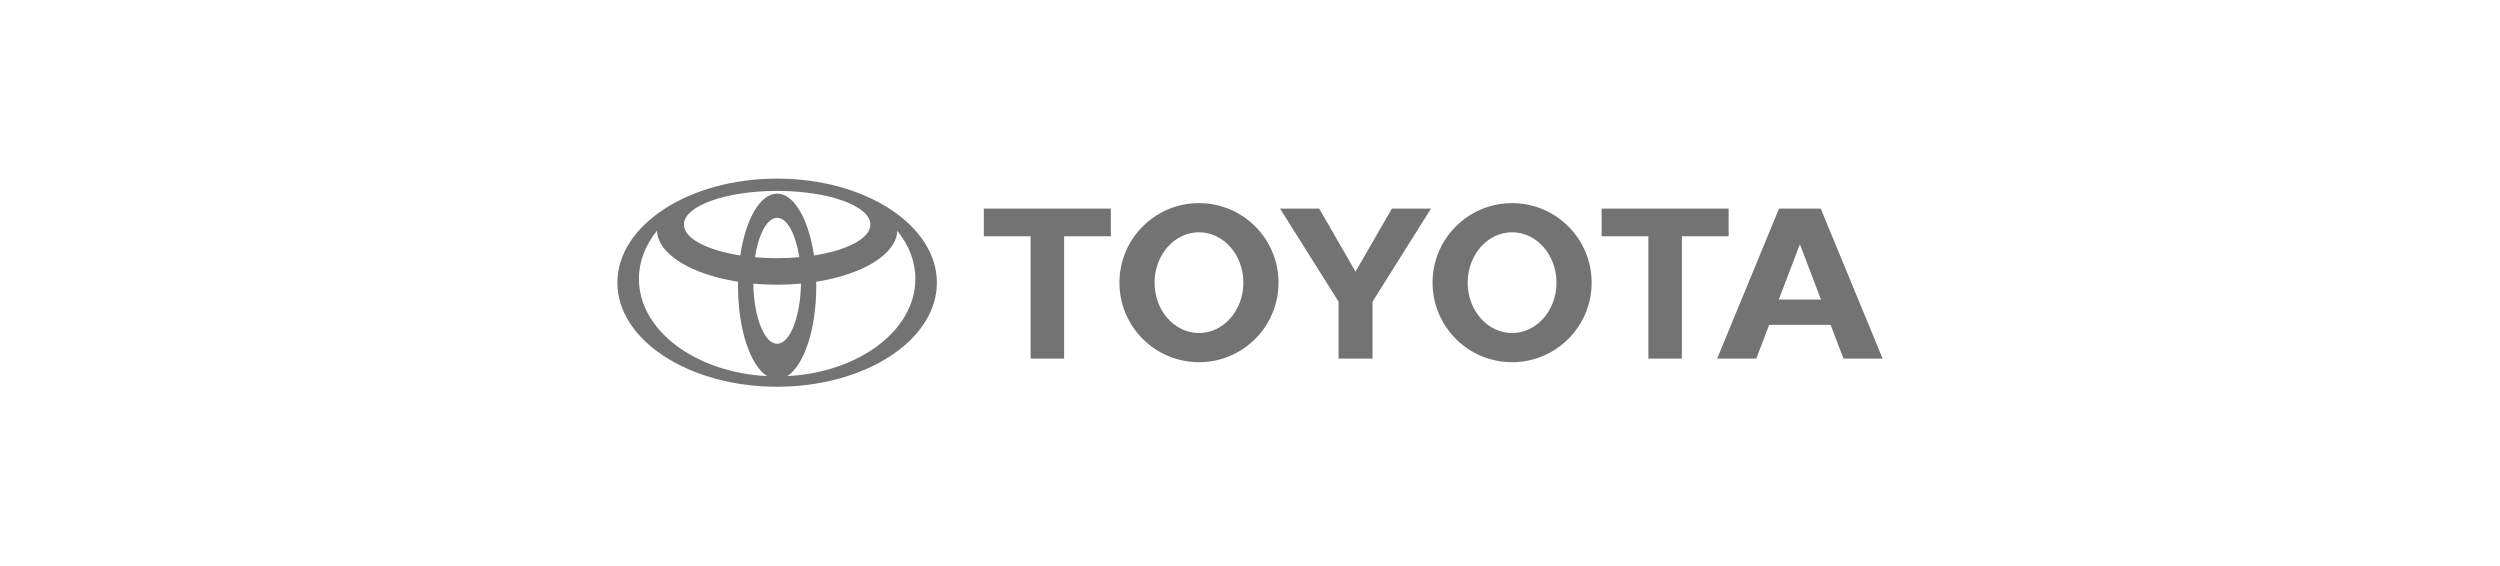
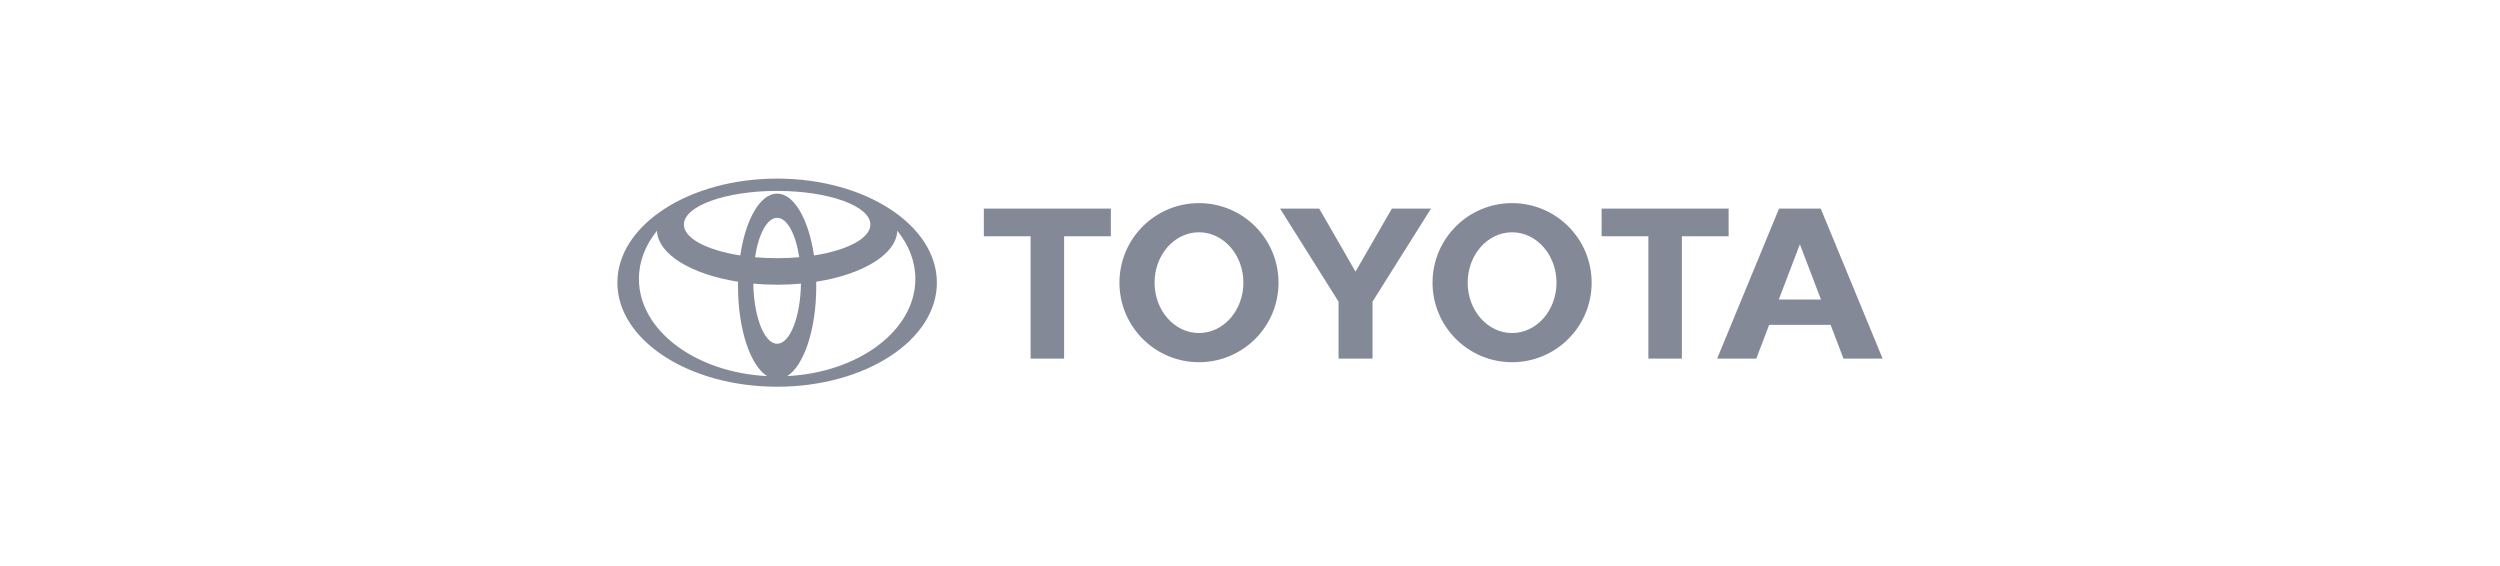
<svg xmlns="http://www.w3.org/2000/svg" version="1.1" x="0" y="0" viewBox="0 0 398 90" xml:space="preserve">
-   <path d="M122.126 59.882c-2.667-1.671-4.632-7.435-4.632-14.285 0-.252.002-.5.007-.748l.003.004c-7.418-1.166-12.778-4.36-12.915-8.136l-.022.043c-1.815 2.256-2.851 4.864-2.851 7.642 0 8.177 8.976 14.877 20.361 15.469l.049.011zM98.287 45c0-9.149 11.386-16.568 25.432-16.568S149.151 35.85 149.151 45c0 9.15-11.387 16.568-25.432 16.568-14.045 0-25.432-7.419-25.432-16.568zm25.433-14.177c2.712 0 5.018 4.113 5.872 9.853l.003-.009c5.275-.821 8.969-2.716 8.969-4.92 0-2.958-6.647-5.354-14.844-5.354-8.198 0-14.844 2.396-14.844 5.354 0 2.204 3.693 4.098 8.969 4.92l.003.009c.854-5.74 3.161-9.853 5.872-9.853zm1.642 29.05c11.385-.592 20.362-7.292 20.362-15.469 0-2.779-1.037-5.387-2.852-7.642l-.022-.043c-.137 3.777-5.495 6.971-12.914 8.136l.003-.004c.005.248.008.496.008.748 0 6.849-1.966 12.614-4.632 14.285l.047-.011zm-1.642-18.771c1.215 0 2.396-.052 3.526-.151l-.002.001c-.562-3.679-1.928-6.275-3.524-6.275s-2.962 2.597-3.524 6.275l-.002-.001c1.13.099 2.311.151 3.526.151zm0 13.624c2.041 0 3.707-4.248 3.795-9.577l.011.004c-1.23.114-2.503.174-3.806.174-1.304 0-2.576-.06-3.806-.174l.011-.004c.088 5.329 1.753 9.577 3.795 9.577zM228.061 45c0-6.993 5.669-12.663 12.663-12.663 6.995 0 12.665 5.669 12.665 12.663 0 6.994-5.669 12.663-12.665 12.663-6.994-.001-12.663-5.669-12.663-12.663zm12.662 8.019c3.906 0 7.072-3.591 7.072-8.02 0-4.428-3.166-8.02-7.072-8.02-3.904 0-7.069 3.591-7.069 8.02.001 4.429 3.166 8.02 7.069 8.02zm27.033-15.406v19.475h-5.335V37.613h.017-7.461V33.21h20.221v4.403h-7.442zm13.897 14.102l-.005.005-2.046 5.367h-6.231l9.851-23.877h6.64l9.852 23.877h-6.232l-2.047-5.367-.005-.005h-9.777zm4.889-4.03h3.357l-.002.001-3.332-8.739h-.047l-3.334 8.739-.001-.001h3.359zM169.406 37.613v19.475h-5.335V37.613h.018-7.462V33.21h20.222v4.403h-7.443zM178.214 45c0-6.993 5.67-12.663 12.664-12.663S203.541 38.006 203.541 45c0 6.994-5.669 12.663-12.663 12.663-6.994-.001-12.664-5.669-12.664-12.663zm12.664 8.019c3.904 0 7.07-3.591 7.07-8.02 0-4.428-3.166-8.02-7.07-8.02-3.905 0-7.071 3.591-7.071 8.02 0 4.429 3.167 8.02 7.071 8.02zm24.923 4.069h2.705v-9.067l9.308-14.811h-6.23l-5.783 10.036-5.782-10.036h-6.232l9.309 14.811v9.067h2.705z" id="toyota" fill-rule="evenodd" clip-rule="evenodd" fill="#737373" />
+   <path d="M122.126 59.882c-2.667-1.671-4.632-7.435-4.632-14.285 0-.252.002-.5.007-.748l.003.004c-7.418-1.166-12.778-4.36-12.915-8.136l-.022.043c-1.815 2.256-2.851 4.864-2.851 7.642 0 8.177 8.976 14.877 20.361 15.469l.049.011zM98.287 45c0-9.149 11.386-16.568 25.432-16.568S149.151 35.85 149.151 45c0 9.15-11.387 16.568-25.432 16.568-14.045 0-25.432-7.419-25.432-16.568zm25.433-14.177c2.712 0 5.018 4.113 5.872 9.853l.003-.009c5.275-.821 8.969-2.716 8.969-4.92 0-2.958-6.647-5.354-14.844-5.354-8.198 0-14.844 2.396-14.844 5.354 0 2.204 3.693 4.098 8.969 4.92l.003.009c.854-5.74 3.161-9.853 5.872-9.853zm1.642 29.05c11.385-.592 20.362-7.292 20.362-15.469 0-2.779-1.037-5.387-2.852-7.642l-.022-.043c-.137 3.777-5.495 6.971-12.914 8.136l.003-.004c.005.248.008.496.008.748 0 6.849-1.966 12.614-4.632 14.285l.047-.011zm-1.642-18.771c1.215 0 2.396-.052 3.526-.151l-.002.001c-.562-3.679-1.928-6.275-3.524-6.275s-2.962 2.597-3.524 6.275l-.002-.001c1.13.099 2.311.151 3.526.151zm0 13.624c2.041 0 3.707-4.248 3.795-9.577l.011.004c-1.23.114-2.503.174-3.806.174-1.304 0-2.576-.06-3.806-.174l.011-.004c.088 5.329 1.753 9.577 3.795 9.577zM228.061 45c0-6.993 5.669-12.663 12.663-12.663 6.995 0 12.665 5.669 12.665 12.663 0 6.994-5.669 12.663-12.665 12.663-6.994-.001-12.663-5.669-12.663-12.663zm12.662 8.019c3.906 0 7.072-3.591 7.072-8.02 0-4.428-3.166-8.02-7.072-8.02-3.904 0-7.069 3.591-7.069 8.02.001 4.429 3.166 8.02 7.069 8.02zm27.033-15.406v19.475h-5.335V37.613h.017-7.461V33.21h20.221v4.403h-7.442zm13.897 14.102l-.005.005-2.046 5.367h-6.231l9.851-23.877h6.64l9.852 23.877h-6.232l-2.047-5.367-.005-.005h-9.777zm4.889-4.03h3.357l-.002.001-3.332-8.739h-.047l-3.334 8.739-.001-.001h3.359zM169.406 37.613v19.475h-5.335V37.613h.018-7.462V33.21h20.222v4.403h-7.443zM178.214 45c0-6.993 5.67-12.663 12.664-12.663S203.541 38.006 203.541 45c0 6.994-5.669 12.663-12.663 12.663-6.994-.001-12.664-5.669-12.664-12.663zm12.664 8.019c3.904 0 7.07-3.591 7.07-8.02 0-4.428-3.166-8.02-7.07-8.02-3.905 0-7.071 3.591-7.071 8.02 0 4.429 3.167 8.02 7.071 8.02zm24.923 4.069h2.705v-9.067l9.308-14.811h-6.23l-5.783 10.036-5.782-10.036h-6.232l9.309 14.811v9.067h2.705z" id="toyota" fill-rule="evenodd" clip-rule="evenodd" fill="#838997" />
</svg>
